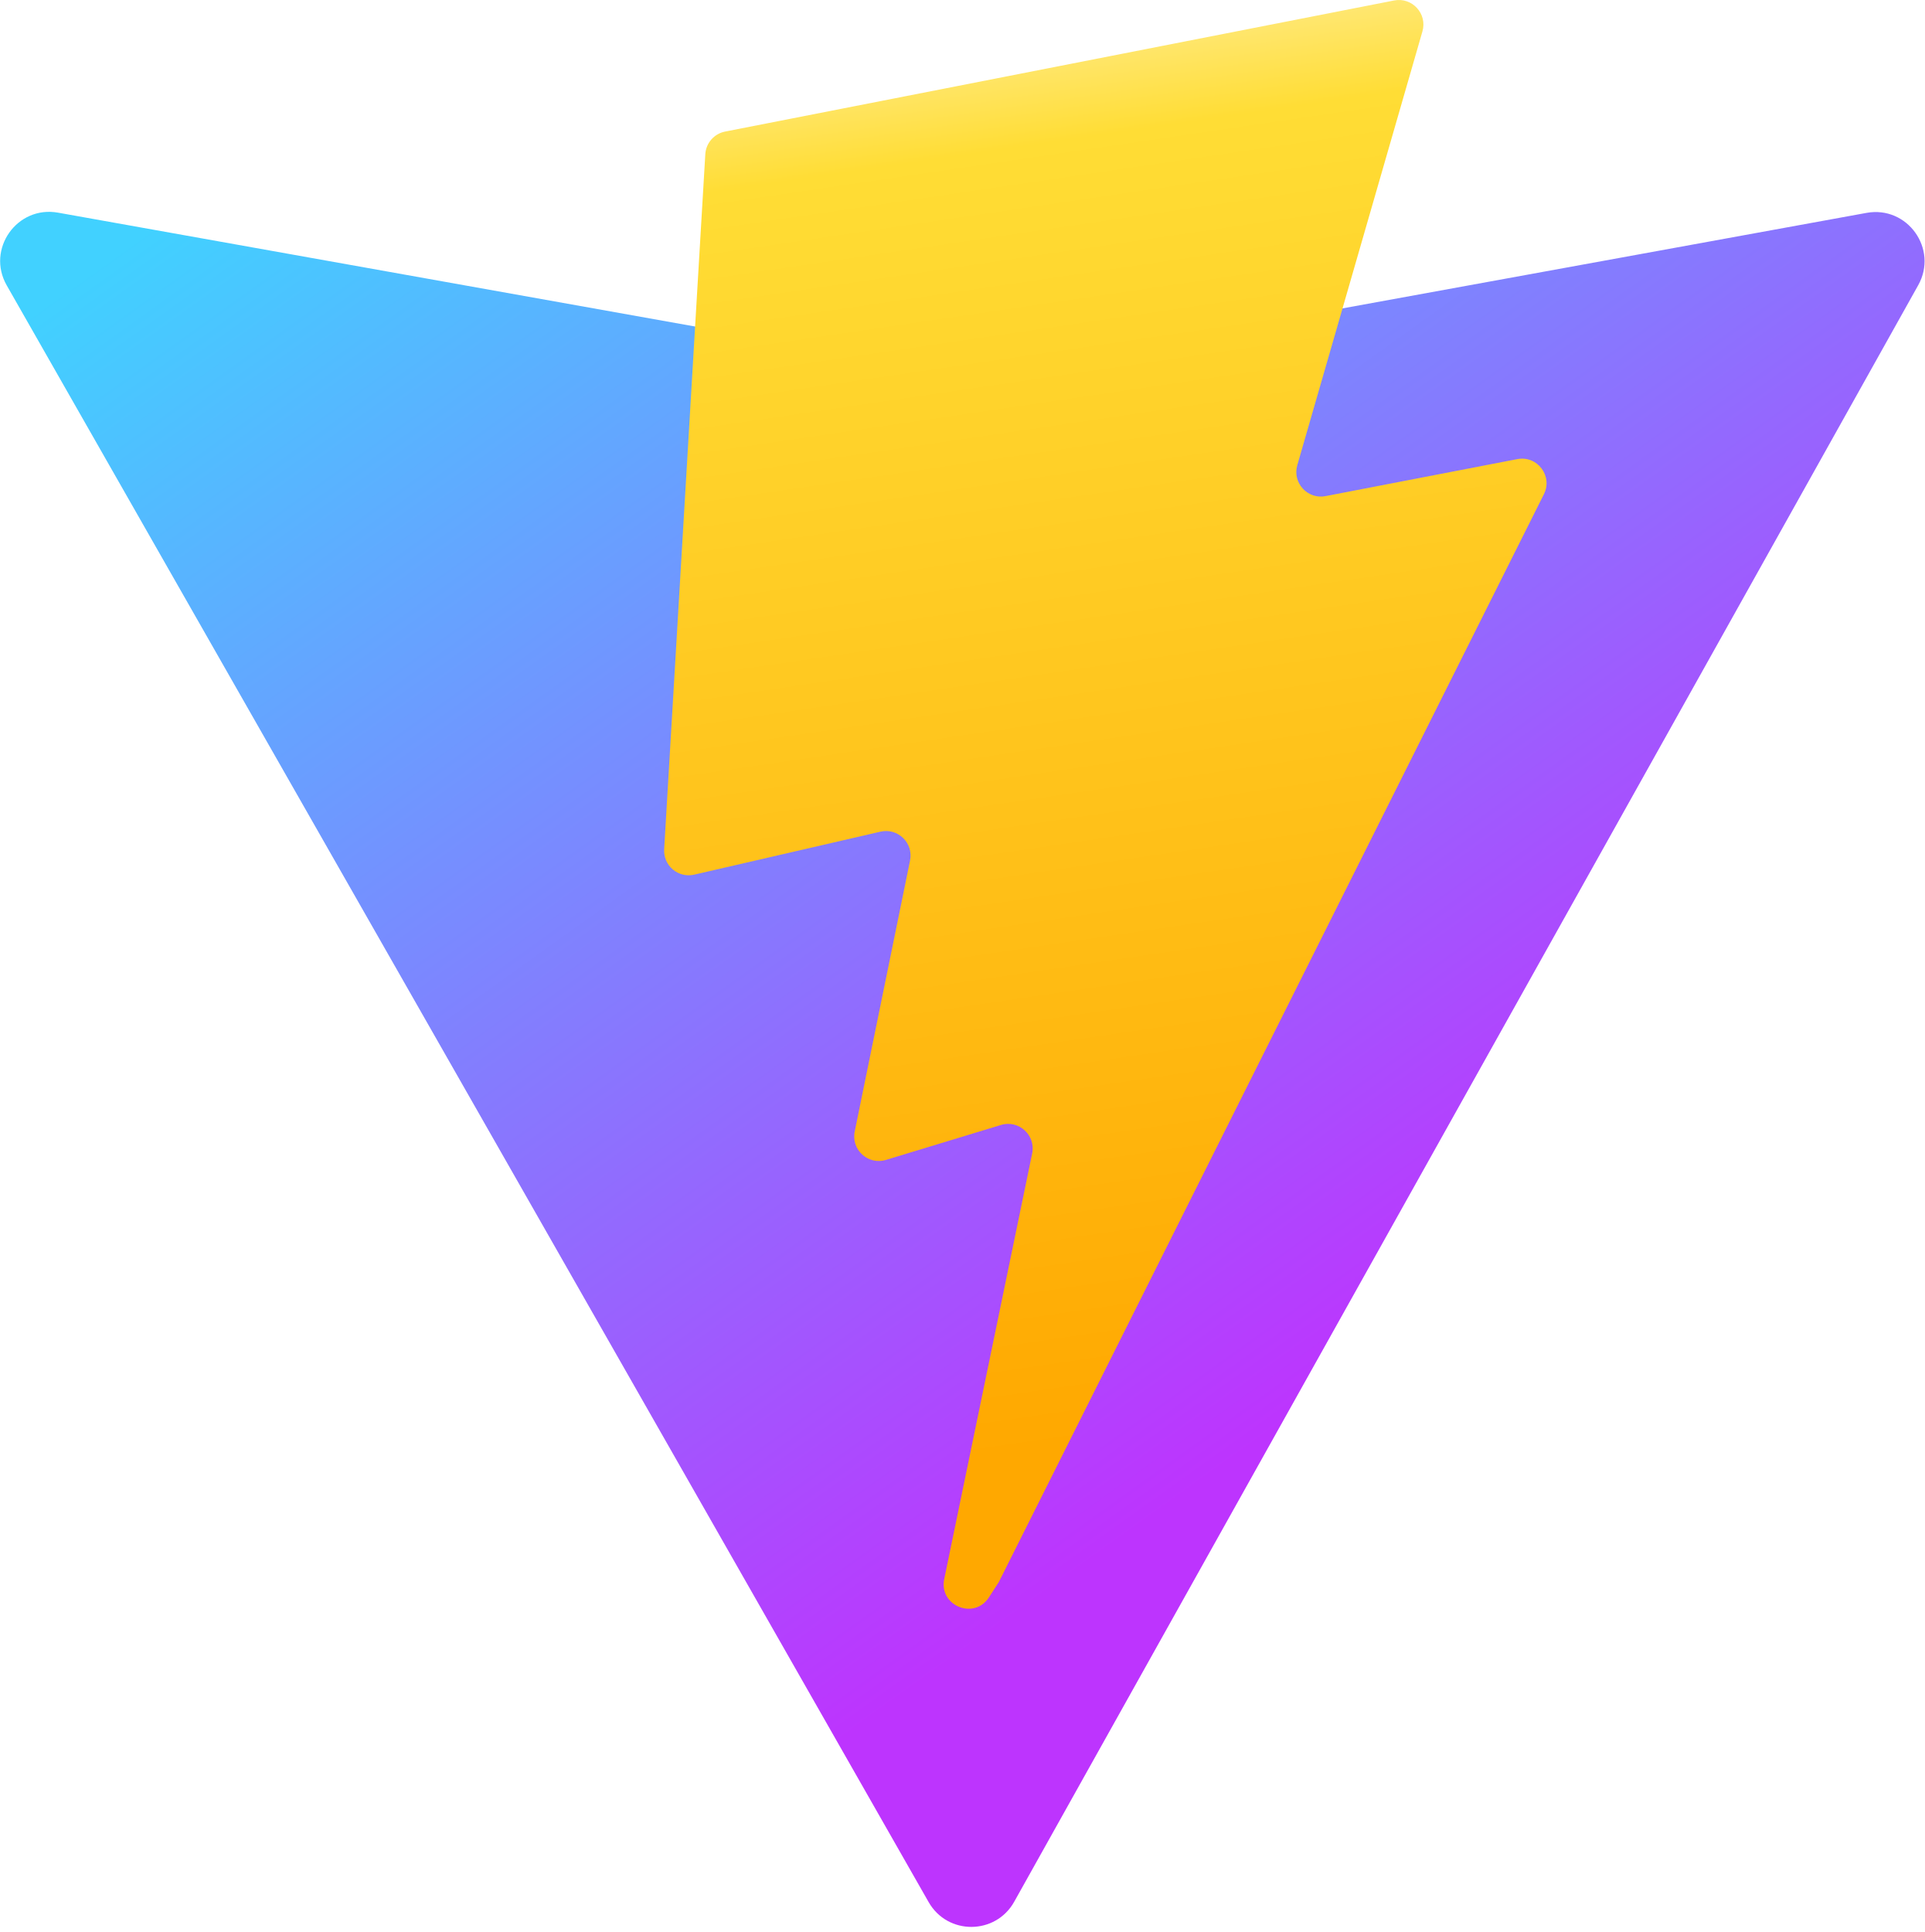
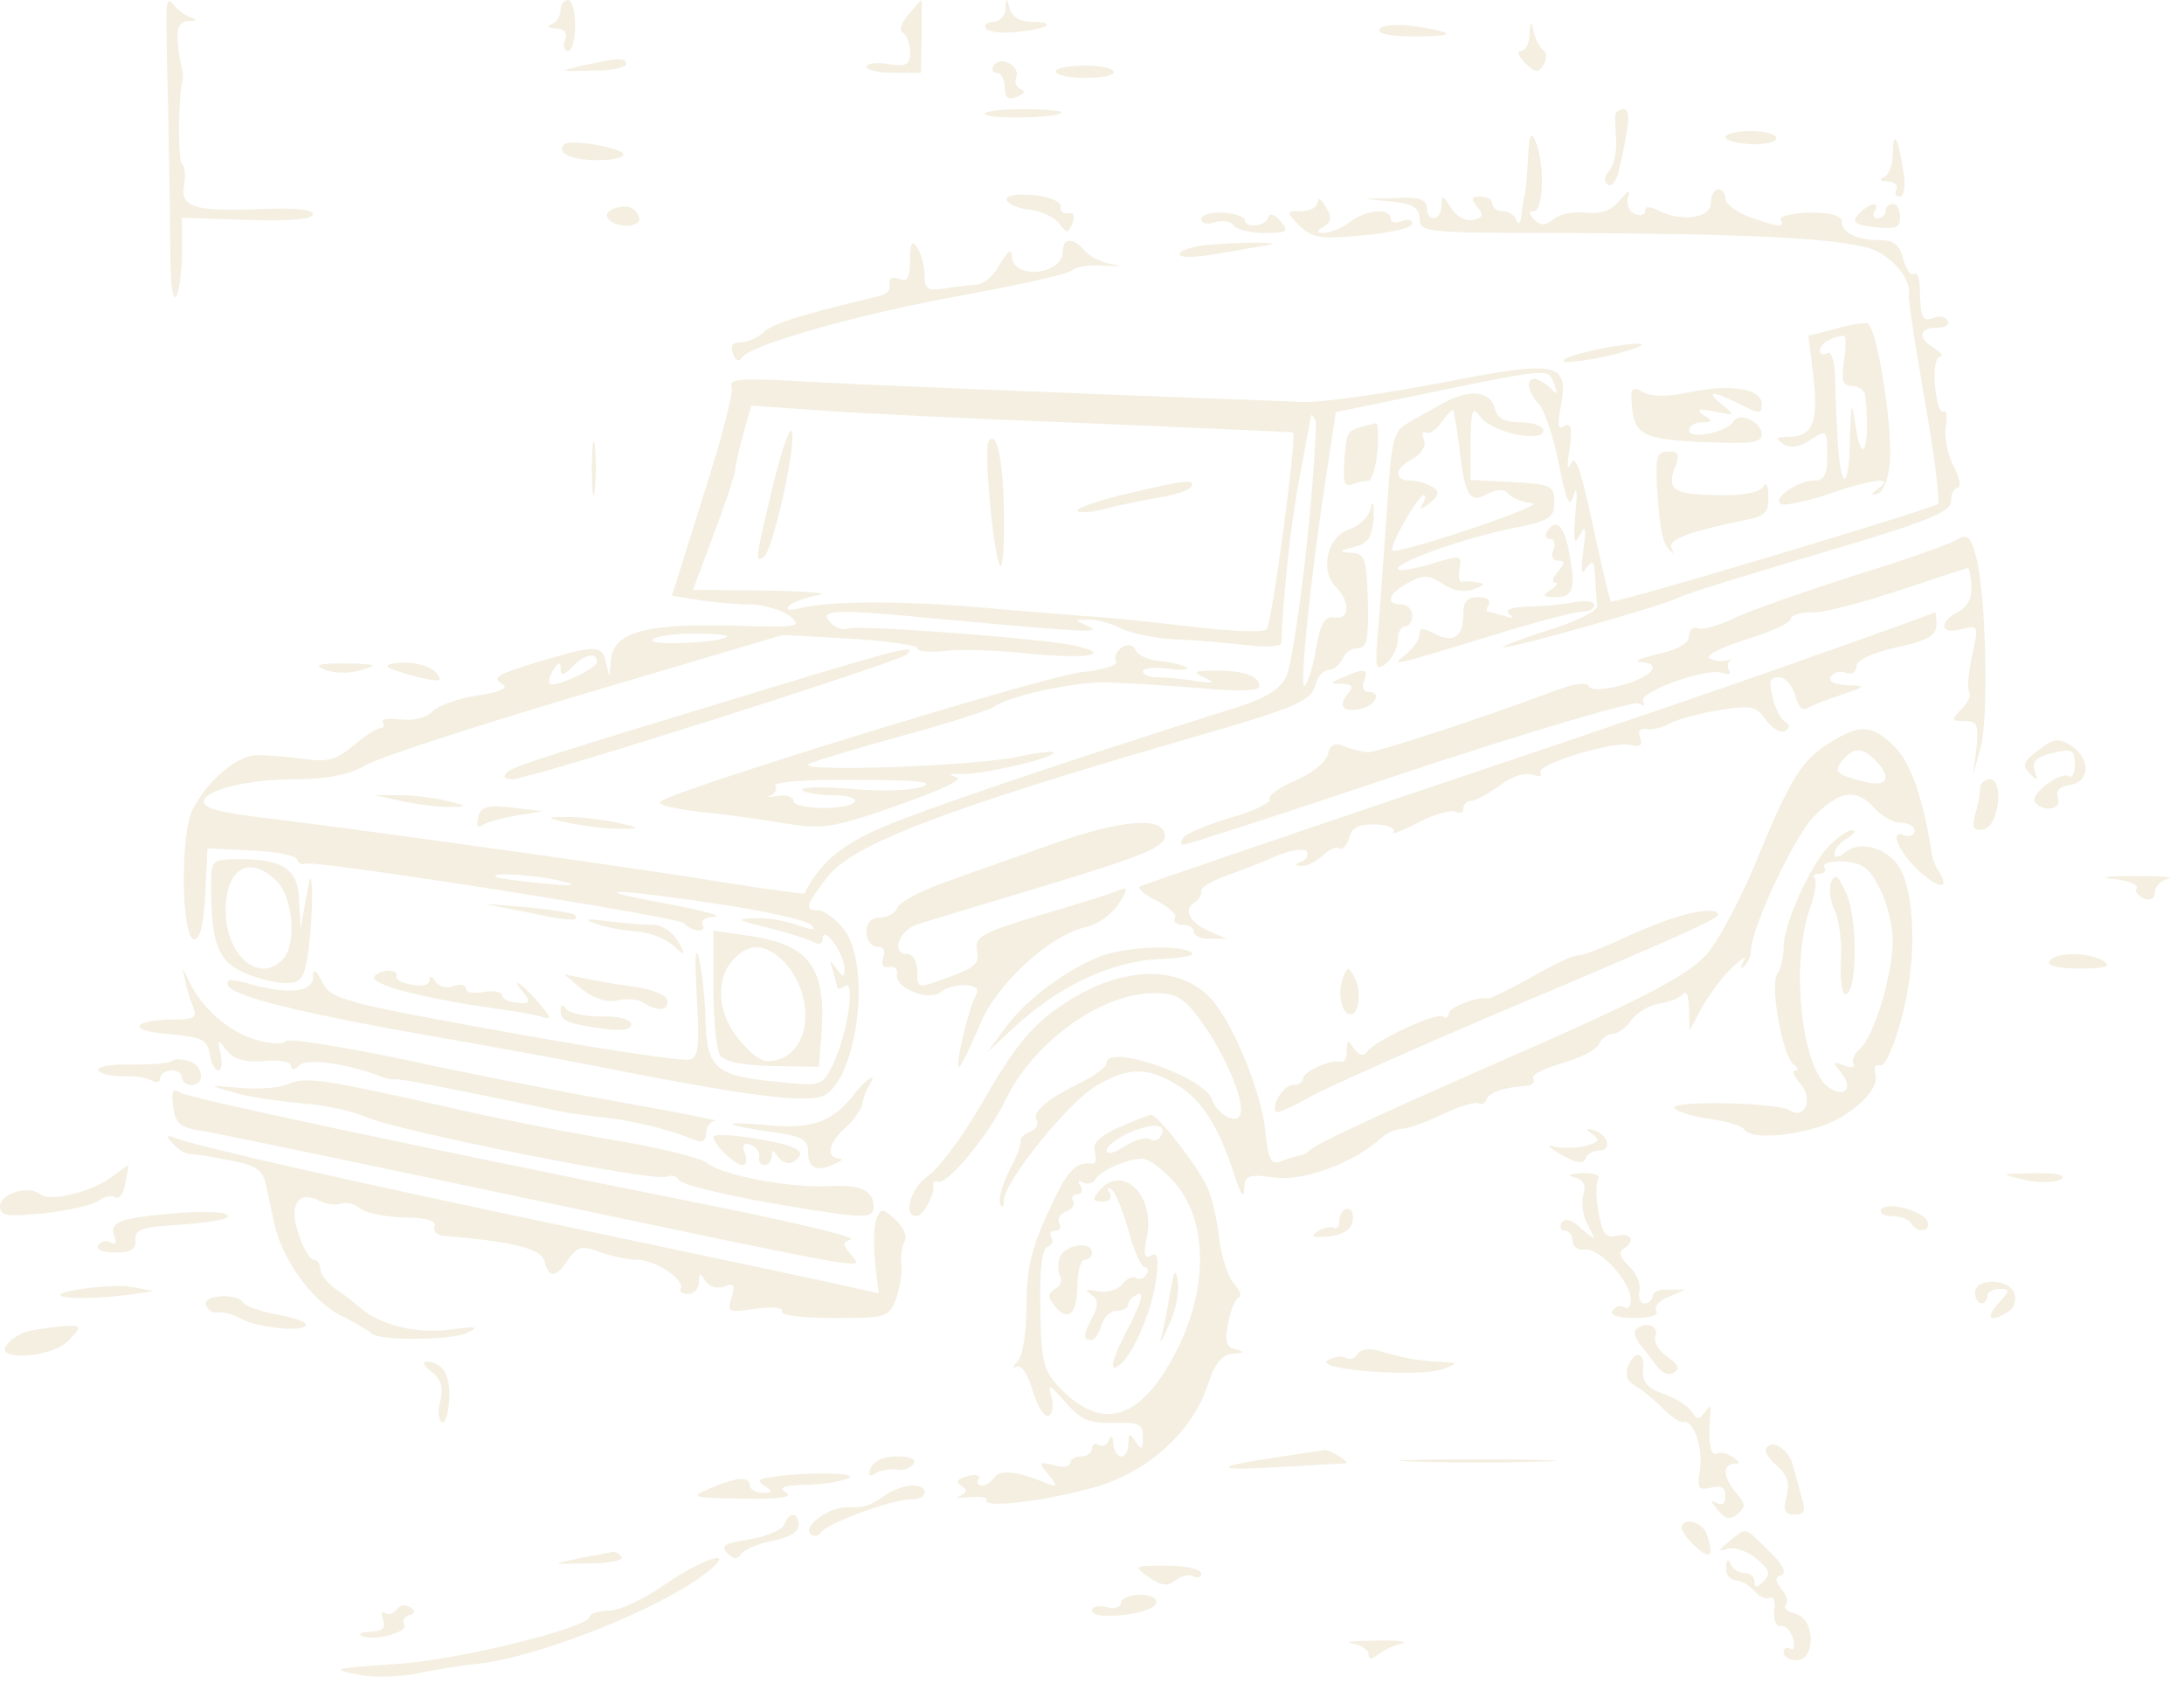
- <svg xmlns="http://www.w3.org/2000/svg" aria-hidden="true" role="img" class="iconify iconify--logos" width="31.88" height="32" preserveAspectRatio="xMidYMid meet" viewBox="0 0 256 257">
-   <defs>
-     <linearGradient id="IconifyId1813088fe1fbc01fb466" x1="-.828%" x2="57.636%" y1="7.652%" y2="78.411%">
-       <stop offset="0%" stop-color="#41D1FF" />
-       <stop offset="100%" stop-color="#BD34FE" />
-     </linearGradient>
-     <linearGradient id="IconifyId1813088fe1fbc01fb467" x1="43.376%" x2="50.316%" y1="2.242%" y2="89.03%">
-       <stop offset="0%" stop-color="#FFEA83" />
-       <stop offset="8.333%" stop-color="#FFDD35" />
-       <stop offset="100%" stop-color="#FFA800" />
-     </linearGradient>
-   </defs>
-   <path fill="url(#IconifyId1813088fe1fbc01fb466)" d="M255.153 37.938L134.897 252.976c-2.483 4.44-8.862 4.466-11.382.048L.875 37.958c-2.746-4.814 1.371-10.646 6.827-9.67l120.385 21.517a6.537 6.537 0 0 0 2.322-.004l117.867-21.483c5.438-.991 9.574 4.796 6.877 9.62Z" />
-   <path fill="url(#IconifyId1813088fe1fbc01fb467)" d="M185.432.063L96.44 17.501a3.268 3.268 0 0 0-2.634 3.014l-5.474 92.456a3.268 3.268 0 0 0 3.997 3.378l24.777-5.718c2.318-.535 4.413 1.507 3.936 3.838l-7.361 36.047c-.495 2.426 1.782 4.5 4.151 3.78l15.304-4.649c2.372-.72 4.652 1.36 4.15 3.788l-11.698 56.621c-.732 3.542 3.979 5.473 5.943 2.437l1.313-2.028l72.516-144.72c1.215-2.423-.88-5.186-3.54-4.672l-25.505 4.922c-2.396.462-4.435-1.77-3.759-4.114l16.646-57.705c.677-2.35-1.37-4.583-3.769-4.113Z" />
+ <svg xmlns="http://www.w3.org/2000/svg" version="1.0" width="300pt" height="233pt" viewBox="0 0 300 233" preserveAspectRatio="xMidYMid meet">
+   <g transform="translate(0,233) scale(0.1,-0.1)" fill="#f4efe1" stroke="none">
+     <path d="M229 2320 c-1 -8 0 -71 2 -140 1 -69 3 -158 3 -197 0 -40 3 -67 8 -60 4 6 8 34 8 60 l0 48 90 -3 c59 -2 90 1 90 8 0 6 -25 9 -67 7 -96 -4 -116 2 -110 33 2 13 1 26 -3 29 -6 3 -5 98 1 115 1 3 0 10 -1 15 -10 48 -8 65 8 66 14 0 14 2 2 6 -8 3 -18 11 -22 17 -5 7 -8 6 -9 -4z" />
+     <path d="M770 2316 c0 -8 -6 -17 -12 -19 -8 -3 -5 -6 6 -6 12 -1 16 -6 12 -16 -3 -8 -1 -15 4 -15 6 0 10 16 10 35 0 19 -4 35 -10 35 -5 0 -10 -6 -10 -14z" />
+     <path d="M1248 2310 c-10 -11 -13 -22 -8 -25 6 -4 10 -15 10 -27 0 -17 -5 -20 -30 -16 -16 3 -30 1 -30 -4 0 -4 17 -8 38 -8 l37 0 1 50 c0 28 0 50 0 50 -1 0 -9 -9 -18 -20z" />
+     <path d="M1381 2318 c0 -10 -8 -18 -17 -18 -8 0 -13 -4 -10 -9 3 -5 22 -7 42 -5 43 4 58 14 21 14 -16 0 -27 7 -30 18 -4 16 -5 16 -6 0z" />
+     <path d="M1895 2290 c-4 -6 14 -10 46 -10 61 0 61 5 2 14 -24 3 -44 2 -48 -4z" />
+     <path d="M2101 2283 c0 -13 -6 -23 -12 -23 -6 0 -3 -7 6 -17 14 -13 18 -14 25 -2 5 7 5 16 1 19 -5 3 -11 14 -14 25 -4 18 -5 18 -6 -2z" />
+     <path d="M800 2240 c-33 -8 -33 -8 13 -7 26 0 47 4 47 9 0 9 -10 9 -60 -2z" />
+     <path d="M1365 2240 c-4 -6 -1 -10 4 -10 6 0 11 -9 11 -20 0 -14 5 -18 17 -13 10 4 12 8 6 10 -7 3 -10 10 -7 17 6 16 -23 30 -31 16z" />
+     <path d="M1450 2232 c0 -5 18 -9 40 -9 22 0 40 3 40 8 0 5 -18 9 -40 9 -22 0 -40 -4 -40 -8z" />
+     <path d="M1353 2173 c8 -7 98 -5 105 2 3 3 -21 5 -53 5 -32 0 -55 -3 -52 -7z" />
+     <path d="M2219 2173 c-1 -5 0 -21 1 -36 1 -15 -3 -34 -10 -42 -7 -8 -7 -15 -1 -19 5 -3 12 6 15 21 15 65 16 83 6 83 -5 0 -10 -3 -11 -7z" />
+     <path d="M2099 2115 c-1 -22 -3 -44 -4 -50 -2 -5 -4 -19 -5 -30 -1 -11 -4 -15 -7 -7 -2 6 -11 12 -19 12 -8 0 -14 5 -14 10 0 6 -7 10 -16 10 -13 0 -14 -3 -5 -14 10 -11 8 -15 -6 -18 -10 -2 -23 5 -30 17 -11 17 -12 18 -13 3 0 -22 -20 -24 -20 -3 0 11 -11 15 -42 13 l-43 -1 38 -4 c29 -3 37 -9 37 -24 0 -18 9 -19 208 -19 239 -1 363 -7 410 -21 31 -10 58 -43 54 -64 -1 -6 9 -71 22 -145 13 -74 21 -138 18 -142 -8 -7 -445 -138 -449 -134 -2 1 -13 49 -25 105 -16 75 -24 98 -30 85 -5 -12 -6 -4 -2 19 4 29 2 37 -7 32 -9 -6 -10 1 -5 27 11 61 -3 64 -166 32 -79 -15 -163 -27 -188 -26 -371 14 -595 23 -683 28 -88 5 -106 4 -102 -7 3 -8 -15 -75 -39 -150 l-43 -137 36 -6 c20 -3 52 -6 71 -6 19 0 44 -8 55 -16 18 -15 12 -16 -80 -13 -121 3 -164 -10 -166 -49 -2 -24 -2 -24 -6 -4 -5 26 -13 27 -84 6 -67 -20 -75 -24 -58 -34 8 -5 -6 -11 -35 -15 -26 -4 -54 -14 -62 -22 -9 -9 -26 -13 -44 -11 -16 2 -27 1 -24 -4 3 -4 1 -8 -4 -8 -5 0 -21 -11 -37 -24 -23 -20 -35 -23 -69 -18 -22 3 -51 5 -64 5 -27 -1 -67 -35 -87 -74 -18 -33 -16 -179 2 -179 8 0 13 22 15 63 l3 62 60 -3 c33 -1 62 -7 63 -12 2 -6 7 -8 11 -6 9 6 514 -73 521 -82 8 -11 32 -14 25 -2 -3 6 4 11 17 11 13 1 -22 10 -77 20 -113 21 -50 18 99 -5 55 -9 104 -20 110 -26 8 -8 3 -8 -17 -1 -16 6 -43 11 -60 10 -27 -1 -24 -3 18 -13 28 -7 56 -16 63 -20 7 -4 12 -2 12 6 1 8 6 6 15 -6 8 -11 15 -27 15 -35 0 -14 -2 -14 -11 -1 -9 12 -10 12 -5 -3 3 -10 6 -21 6 -23 0 -3 5 -2 11 2 15 9 2 -71 -18 -110 -14 -28 -15 -28 -81 -21 -80 8 -92 19 -93 89 -1 28 -5 65 -9 81 -5 18 -6 -3 -3 -52 4 -67 3 -84 -9 -88 -8 -3 -122 14 -254 38 -222 40 -240 45 -251 68 -10 18 -13 20 -13 7 0 -21 -35 -24 -88 -9 -24 7 -32 7 -29 -2 5 -15 107 -40 292 -72 83 -14 204 -37 270 -50 149 -29 227 -39 253 -31 48 16 71 179 31 230 -11 14 -27 26 -35 26 -19 0 -18 6 12 45 34 45 159 93 494 190 153 44 171 52 177 75 3 11 11 20 18 20 7 0 15 7 19 15 3 8 12 15 21 15 13 0 15 12 14 65 -2 58 -4 65 -23 66 -18 1 -18 2 4 8 20 5 25 14 27 41 0 19 -1 25 -4 13 -2 -12 -16 -26 -30 -30 -30 -10 -41 -57 -17 -80 19 -20 18 -45 -3 -41 -13 2 -19 -7 -25 -41 -4 -25 -11 -48 -16 -53 -8 -8 9 158 31 297 l12 79 135 28 c162 33 156 32 165 11 5 -15 4 -16 -6 -5 -7 6 -17 12 -21 12 -13 0 -9 -20 6 -35 7 -8 20 -44 27 -81 11 -55 15 -63 21 -43 4 14 5 3 2 -26 -3 -38 -2 -45 6 -30 8 16 9 11 5 -20 -4 -29 -3 -36 4 -25 9 12 11 10 12 -12 1 -16 2 -33 3 -40 1 -7 -30 -22 -69 -34 -38 -12 -65 -23 -60 -23 13 -1 215 56 240 68 11 6 100 33 198 62 146 43 177 56 177 71 0 10 4 18 9 18 5 0 3 14 -6 31 -8 16 -13 41 -10 54 2 14 1 22 -3 20 -5 -3 -10 13 -12 35 -2 23 1 40 7 40 5 0 2 5 -7 11 -24 14 -23 29 3 29 11 0 18 4 14 10 -3 5 -12 7 -20 3 -15 -5 -17 1 -18 44 0 12 -4 20 -8 17 -5 -3 -11 7 -15 21 -4 18 -13 25 -29 25 -33 0 -55 10 -55 25 0 9 -14 13 -45 13 -24 -1 -42 -5 -39 -10 7 -11 -4 -10 -43 4 -18 7 -33 18 -33 25 0 7 -4 13 -10 13 -5 0 -10 -8 -10 -19 0 -21 -41 -26 -72 -10 -12 6 -18 6 -18 0 0 -6 -6 -8 -14 -5 -8 3 -12 13 -10 22 4 13 2 12 -11 -3 -11 -14 -25 -19 -46 -17 -16 2 -37 -2 -45 -9 -11 -9 -18 -9 -26 -1 -8 8 -9 12 -1 12 13 0 15 64 3 94 -7 17 -9 13 -11 -19z m-609 -366 c157 -7 286 -12 286 -13 6 -4 -29 -263 -36 -270 -5 -5 -51 -3 -107 4 -54 6 -118 13 -143 14 -25 2 -90 7 -145 12 -106 9 -204 9 -245 -1 -17 -4 -22 -3 -15 4 6 5 24 11 40 14 17 2 -16 5 -71 6 l-102 1 29 78 c16 42 29 82 29 87 0 6 5 27 11 49 l11 39 86 -6 c48 -4 215 -12 372 -18z m305 -167 c-9 -86 -22 -168 -28 -181 -8 -17 -29 -30 -67 -42 -232 -73 -442 -144 -495 -168 -53 -24 -80 -48 -100 -88 -1 -1 -53 6 -116 16 -100 17 -495 72 -619 87 -68 8 -90 14 -90 23 0 16 61 31 126 31 44 0 73 6 96 19 18 11 155 55 303 99 l270 80 93 -5 c50 -3 92 -9 92 -13 0 -5 17 -6 38 -4 20 3 74 1 120 -4 76 -7 111 -1 60 11 -41 10 -298 29 -312 24 -8 -3 -20 1 -26 9 -15 17 5 18 151 4 196 -18 225 -20 204 -10 -20 9 -20 9 0 9 11 1 31 -5 45 -12 14 -7 48 -14 75 -15 28 -1 71 -5 98 -8 26 -3 47 -2 47 3 3 69 13 164 25 227 8 43 15 81 16 85 0 3 3 0 6 -7 2 -7 -3 -83 -12 -170z m-796 -126 c-9 -9 -108 -13 -103 -5 3 5 28 9 56 9 28 0 49 -2 47 -4z m-179 -35 c0 -9 -58 -36 -65 -30 -2 3 0 11 5 19 7 11 10 12 10 2 0 -10 4 -10 16 2 17 18 34 21 34 7z m-45 -302 c20 -5 9 -6 -30 -2 -33 3 -62 7 -64 9 -8 7 63 2 94 -7z" />
+     <path d="M1062 1664 c-25 -104 -25 -107 -13 -99 12 7 44 148 39 172 -2 10 -14 -23 -26 -73z" />
+     <path d="M1358 1724 c-7 -11 7 -162 16 -171 3 -4 6 27 5 68 0 73 -10 121 -21 103z" />
+     <path d="M1548 1652 c-38 -9 -68 -19 -68 -23 0 -4 17 -3 38 2 20 6 54 12 75 16 21 3 40 10 43 14 7 12 -8 10 -88 -9z" />
+     <path d="M1541 1441 c-7 -5 -11 -13 -8 -19 4 -5 -16 -12 -47 -15 -50 -5 -561 -162 -579 -178 -5 -4 20 -10 55 -14 34 -3 88 -11 118 -16 50 -8 64 -6 153 25 62 22 92 36 80 39 -12 4 -10 5 7 4 29 -1 133 23 127 30 -3 2 -24 -1 -48 -6 -57 -13 -308 -22 -288 -10 9 4 67 22 130 39 62 17 118 35 124 39 19 15 107 34 153 34 26 -1 84 -4 130 -8 54 -5 82 -4 82 3 0 14 -25 22 -63 21 -28 0 -29 -2 -12 -10 16 -7 12 -8 -14 -4 -18 3 -42 5 -52 5 -11 0 -19 4 -19 8 0 5 15 6 33 4 17 -3 30 -2 27 1 -3 3 -18 7 -35 9 -16 1 -32 8 -35 15 -3 8 -10 9 -19 4z m-276 -192 c-16 -5 -61 -6 -100 -2 -38 3 -67 2 -63 -2 4 -4 23 -7 42 -7 20 0 33 -4 30 -9 -7 -12 -84 -11 -84 1 0 6 -10 9 -22 7 -13 -2 -17 -2 -10 0 7 3 10 9 7 14 -4 5 42 9 112 8 86 0 110 -3 88 -10z" />
+     <path d="M1060 1386 c-312 -95 -355 -108 -364 -117 -6 -6 -3 -9 8 -9 24 0 528 160 541 171 15 14 0 11 -185 -45z" />
+     <path d="M555 1229 c22 -4 51 -8 65 -7 23 0 22 1 -5 8 -16 4 -46 8 -65 8 l-35 0 40 -9z" />
+     <path d="M657 1208 c-3 -12 -1 -16 6 -11 6 4 27 10 47 13 l35 6 -42 5 c-34 4 -43 1 -46 -13z" />
+     <path d="M785 1199 c22 -4 54 -8 70 -7 26 0 25 1 -10 9 -22 4 -53 8 -70 7 -26 0 -25 -1 10 -9z" />
+     <path d="M2370 2142 c0 -5 16 -9 35 -10 19 -1 35 3 35 8 0 6 -16 10 -35 10 -19 0 -35 -4 -35 -8z" />
+     <path d="M775 2132 c-12 -12 10 -22 46 -22 22 0 38 4 35 9 -6 9 -74 20 -81 13z" />
+     <path d="M2600 2118 c0 -15 -6 -29 -12 -31 -8 -3 -5 -6 5 -6 10 -1 15 -5 12 -11 -3 -5 -1 -10 4 -10 7 0 9 14 5 38 -7 45 -14 55 -14 20z" />
+     <path d="M1383 2055 c2 -5 16 -12 32 -13 16 -2 34 -11 40 -19 11 -14 12 -14 18 0 4 10 2 16 -6 14 -7 -1 -11 3 -10 9 1 7 -15 14 -37 16 -25 2 -39 0 -37 -7z" />
+     <path d="M1810 2053 c0 -7 -10 -13 -22 -13 -22 0 -22 0 -3 -20 18 -17 29 -19 88 -13 37 3 67 10 67 16 0 5 -7 7 -15 3 -8 -3 -15 -1 -15 4 0 15 -34 12 -56 -5 -10 -8 -26 -14 -34 -15 -12 0 -13 2 -1 9 10 7 11 13 2 27 -6 11 -11 13 -11 7z" />
+     <path d="M842 2043 c-18 -7 -4 -23 19 -23 12 0 19 5 17 12 -5 14 -18 18 -36 11z" />
+     <path d="M2553 2036 c-10 -11 -6 -15 23 -18 28 -3 34 -1 34 14 0 10 -4 18 -10 18 -5 0 -10 -4 -10 -10 0 -5 -5 -10 -11 -10 -5 0 -7 5 -4 10 9 15 -8 11 -22 -4z" />
+     <path d="M1650 2029 c0 -6 8 -8 19 -4 11 3 22 1 26 -5 3 -5 22 -10 42 -10 31 0 34 2 22 16 -8 10 -15 12 -17 5 -4 -12 -32 -15 -32 -3 0 4 -13 9 -30 10 -16 1 -30 -3 -30 -9z" />
+     <path d="M1250 1973 c0 -25 -4 -31 -15 -26 -10 3 -15 1 -13 -7 2 -7 -4 -14 -12 -16 -109 -26 -148 -38 -161 -50 -8 -8 -23 -14 -32 -14 -11 0 -14 -5 -10 -16 3 -9 8 -12 12 -5 11 17 160 60 306 86 77 14 143 29 148 34 5 5 25 8 45 6 21 -1 25 0 10 2 -14 2 -32 11 -38 19 -16 18 -30 18 -30 -1 0 -33 -70 -40 -70 -6 -1 10 -6 6 -16 -11 -8 -16 -22 -28 -32 -29 -9 0 -29 -3 -44 -5 -24 -4 -28 -1 -28 18 0 13 -5 30 -10 38 -7 11 -10 7 -10 -17z" />
+     <path d="M1653 1993 c-18 -2 -33 -8 -33 -12 0 -5 21 -5 48 0 26 4 58 10 72 12 32 5 -44 5 -87 0z" />
+     <path d="M2520 1878 l-36 -9 7 -57 c7 -62 -1 -82 -35 -82 -17 0 -18 -2 -6 -10 10 -6 22 -4 37 6 22 14 23 14 23 -21 0 -27 -4 -35 -18 -35 -23 0 -58 -25 -46 -32 5 -3 34 3 64 13 64 22 94 25 70 8 -11 -8 -11 -10 -1 -7 8 2 15 21 17 43 4 50 -18 188 -31 191 -6 1 -26 -2 -45 -8z m13 -43 c-4 -28 -2 -35 11 -35 9 0 17 -6 18 -12 8 -68 -4 -105 -13 -43 -6 36 -6 34 -8 -19 0 -33 -4 -56 -8 -53 -6 7 -9 34 -12 130 0 29 -5 46 -11 42 -5 -3 -10 -2 -10 4 0 9 15 18 32 20 4 1 4 -15 1 -34z" />
+     <path d="M2180 1847 c-25 -6 -38 -12 -30 -14 8 -1 40 3 70 11 30 8 44 14 30 14 -14 0 -45 -5 -70 -11z" />
+     <path d="M2241 1783 c2 -50 12 -56 97 -60 67 -3 82 -1 82 10 0 18 -31 32 -39 18 -9 -15 -61 -25 -61 -12 0 6 8 11 18 11 15 0 15 2 2 10 -11 8 -7 9 15 5 29 -6 29 -6 11 9 -25 20 -14 20 24 1 27 -14 30 -14 30 0 0 21 -41 28 -96 17 -31 -7 -55 -7 -66 -1 -14 8 -18 6 -17 -8z" />
+     <path d="M1980 1775 c-14 -8 -35 -19 -46 -26 -19 -10 -23 -23 -28 -108 -4 -53 -9 -127 -12 -166 -6 -63 -5 -68 10 -56 9 7 16 22 16 32 0 11 5 19 10 19 6 0 10 7 10 15 0 8 -7 15 -15 15 -23 0 -18 15 10 30 20 11 28 11 47 -2 15 -10 30 -12 43 -7 14 5 16 8 5 9 -8 2 -18 2 -22 1 -4 0 -5 8 -3 19 3 18 1 18 -41 5 -24 -7 -44 -10 -44 -6 0 10 94 43 160 56 49 10 55 14 55 35 0 23 -4 25 -57 28 l-58 3 0 52 c1 46 2 50 14 34 16 -21 86 -36 86 -18 0 6 -14 11 -31 11 -22 0 -32 5 -36 20 -6 24 -37 26 -73 5z m24 -56 c8 -69 14 -81 38 -68 14 8 23 8 31 0 6 -6 20 -11 32 -12 11 0 -27 -16 -84 -35 -57 -19 -106 -33 -108 -30 -6 5 35 76 43 76 3 0 2 -6 -2 -12 -5 -9 -2 -8 10 1 13 11 14 16 4 22 -7 5 -21 9 -30 9 -24 0 -23 17 3 30 12 7 18 18 15 26 -3 8 -2 13 2 10 5 -3 15 4 22 14 8 11 15 18 16 17 1 -1 5 -23 8 -48z" />
+     <path d="M1868 1743 c-18 -5 -19 -7 -22 -56 -1 -20 2 -26 12 -22 7 3 17 5 22 5 4 0 10 18 12 40 2 22 1 39 -2 39 -3 -1 -13 -3 -22 -6z" />
+     <path d="M813 1685 c0 -33 2 -45 4 -27 2 18 2 45 0 60 -2 15 -4 0 -4 -33z" />
+     <path d="M2276 1663 c4 -62 8 -81 19 -90 4 -4 5 -3 1 4 -6 12 24 23 102 39 27 5 32 11 31 33 0 14 -3 20 -6 14 -3 -8 -24 -13 -53 -13 -69 0 -81 6 -70 36 8 20 6 24 -8 24 -16 0 -18 -7 -16 -47z" />
+     <path d="M2125 1600 c-3 -5 -2 -10 4 -10 6 0 8 -7 5 -15 -4 -8 -1 -15 6 -15 10 0 10 -3 0 -15 -7 -8 -9 -15 -4 -15 5 0 2 -5 -6 -10 -12 -8 -11 -10 8 -10 24 0 27 13 16 69 -7 31 -18 39 -29 21z" />
+     <path d="M2690 1590 c-8 -6 -73 -29 -145 -51 -71 -23 -146 -49 -165 -59 -19 -9 -41 -15 -47 -13 -7 3 -13 -2 -13 -11 0 -9 -15 -18 -42 -24 -24 -6 -35 -10 -25 -11 32 -2 17 -20 -25 -32 -27 -7 -44 -7 -46 -1 -2 6 -22 3 -50 -8 -93 -35 -237 -82 -252 -83 -8 0 -23 4 -33 8 -13 6 -20 3 -23 -11 -3 -11 -23 -27 -45 -36 -23 -10 -38 -21 -35 -26 2 -4 -22 -16 -54 -25 -33 -10 -62 -22 -65 -28 -4 -5 -3 -9 1 -9 4 0 144 45 310 101 167 55 309 97 315 93 7 -4 9 -3 6 3 -8 12 88 47 109 39 8 -3 13 -2 9 3 -3 5 -2 11 2 14 5 2 2 2 -5 0 -8 -2 -19 0 -24 3 -6 4 17 15 51 26 33 10 61 23 61 28 0 5 12 9 28 9 15 -1 69 13 120 30 51 17 94 31 95 31 2 0 4 -11 5 -25 1 -16 -5 -28 -18 -35 -28 -15 -25 -32 4 -24 24 6 24 5 15 -36 -5 -23 -7 -45 -4 -50 3 -5 -2 -16 -11 -24 -14 -15 -14 -16 5 -16 17 0 19 -5 16 -37 l-5 -38 11 40 c11 44 7 212 -7 262 -7 26 -12 30 -24 23z" />
+     <path d="M2010 1486 c0 -31 -14 -40 -40 -26 -15 8 -20 8 -20 -1 0 -7 -8 -18 -17 -26 -17 -14 -17 -14 2 -10 11 3 65 19 120 36 55 17 108 31 118 31 9 0 17 4 17 9 0 5 -12 7 -27 4 -16 -3 -45 -6 -65 -6 -23 -1 -32 -5 -25 -10 8 -6 5 -7 -6 -3 -10 3 -21 6 -23 6 -3 0 -2 5 1 10 3 6 -3 10 -14 10 -16 0 -21 -6 -21 -24z" />
+     <path d="M2505 1434 c-82 -30 -325 -113 -540 -185 -214 -72 -394 -134 -399 -136 -4 -3 6 -12 23 -20 17 -9 28 -19 25 -24 -3 -5 2 -9 10 -9 9 0 16 -4 16 -10 0 -5 10 -10 23 -9 l22 0 -21 9 c-28 11 -40 30 -24 40 6 4 11 11 10 16 -1 5 15 15 36 22 22 8 53 20 71 28 18 7 35 9 38 5 3 -5 -1 -12 -7 -14 -10 -4 -10 -6 0 -6 7 -1 20 6 29 14 8 8 18 13 23 10 4 -3 10 4 13 14 3 14 13 19 36 19 16 -1 28 -5 25 -10 -3 -5 13 1 35 13 22 11 45 18 51 14 5 -3 10 -1 10 4 0 6 5 11 10 11 6 0 24 10 40 21 16 13 36 19 45 15 9 -3 14 -2 11 3 -7 11 100 44 124 38 13 -3 17 -1 13 10 -4 9 0 13 8 12 8 -2 23 2 34 8 11 6 42 14 68 18 43 7 50 5 63 -14 9 -12 20 -18 26 -15 7 4 7 9 0 13 -6 3 -14 19 -17 34 -6 21 -4 27 9 27 8 0 18 -11 22 -25 4 -16 10 -22 18 -17 6 4 27 12 46 18 34 12 34 12 7 13 -17 1 -26 5 -22 12 4 6 13 8 21 5 8 -3 14 1 14 9 0 8 20 18 55 26 42 9 55 16 55 31 0 10 -1 17 -2 17 -2 -1 -70 -26 -153 -55z" />
+     <path d="M447 1410 c12 -5 34 -5 50 0 24 7 21 8 -22 9 -38 0 -45 -2 -28 -9z" />
+     <path d="M533 1414 c3 -3 22 -9 42 -14 30 -7 34 -6 24 6 -6 8 -25 14 -42 14 -17 0 -28 -3 -24 -6z" />
+     <path d="M1845 1400 c-19 -8 -19 -9 -1 -9 14 -1 16 -4 7 -14 -14 -18 -5 -26 20 -20 20 6 27 23 8 23 -6 0 -9 7 -5 15 6 17 0 18 -29 5z" />
+     <path d="M2515 1311 c-40 -24 -56 -50 -104 -167 -22 -53 -53 -110 -68 -126 -29 -30 -84 -59 -299 -153 -153 -67 -238 -107 -244 -114 -3 -3 -9 -7 -15 -8 -5 -1 -17 -4 -26 -8 -13 -5 -17 3 -21 42 -5 53 -45 150 -75 182 -42 45 -117 45 -193 -2 -50 -31 -74 -59 -124 -147 -25 -42 -56 -84 -70 -94 -24 -15 -37 -56 -17 -56 9 0 25 30 23 42 -1 5 2 7 7 5 13 -3 68 63 91 110 39 83 137 153 211 149 29 -1 39 -9 67 -50 31 -47 53 -104 45 -118 -6 -12 -32 3 -38 22 -10 31 -145 78 -145 50 0 -5 -15 -16 -32 -25 -48 -23 -71 -42 -64 -53 3 -6 -1 -13 -9 -16 -8 -3 -14 -9 -13 -13 1 -4 -6 -23 -16 -41 -9 -18 -15 -39 -12 -45 2 -7 5 -5 5 5 1 26 88 134 127 157 44 26 70 26 111 1 34 -20 58 -59 79 -125 8 -25 13 -32 13 -18 1 19 5 21 41 16 40 -6 112 21 148 55 7 6 20 12 28 12 8 0 33 9 56 20 22 11 44 17 49 15 4 -3 9 0 11 5 3 10 24 17 56 19 7 1 11 5 8 10 -3 5 15 14 40 21 25 7 48 19 51 27 3 7 11 13 18 13 7 0 19 9 26 19 8 11 25 21 39 23 14 2 28 8 32 13 4 6 8 -3 8 -20 l1 -30 16 30 c9 17 27 41 41 55 14 14 22 18 17 10 -5 -9 -4 -12 1 -7 5 5 9 14 9 20 0 32 59 157 86 185 36 37 59 40 84 12 10 -11 26 -20 37 -20 10 0 18 -5 18 -11 0 -6 -7 -9 -14 -6 -22 9 -8 -24 22 -51 26 -23 40 -23 26 0 -5 7 -9 18 -10 23 -12 78 -29 127 -51 149 -31 31 -48 32 -88 7z m61 -25 c23 -24 17 -37 -13 -30 -41 10 -45 14 -32 30 15 18 27 18 45 0z" />
+     <path d="M2800 1300 c-21 -16 -23 -21 -12 -32 11 -11 12 -10 7 3 -4 11 1 18 17 23 35 9 38 8 38 -15 0 -11 -4 -18 -8 -15 -12 7 -53 -24 -47 -35 10 -15 38 -11 32 5 -4 10 2 16 16 18 28 4 29 36 2 54 -17 11 -24 10 -45 -6z" />
+     <path d="M2720 1248 c0 -7 -3 -24 -7 -37 -5 -18 -2 -22 12 -20 21 5 28 69 8 69 -7 0 -13 -6 -13 -12z" />
+     <path d="M1440 1169 c-47 -17 -111 -39 -143 -51 -32 -11 -61 -27 -64 -34 -3 -8 -14 -14 -24 -14 -12 0 -19 -7 -19 -20 0 -11 7 -20 15 -20 9 0 12 -6 8 -15 -3 -10 0 -15 8 -13 8 2 13 -3 11 -10 -3 -19 44 -38 61 -24 7 6 22 10 34 9 15 -1 19 -5 12 -17 -10 -20 -29 -103 -21 -95 3 3 16 29 28 58 23 56 96 123 146 134 15 3 35 17 44 31 13 20 14 24 2 20 -8 -4 -56 -19 -107 -34 -83 -25 -92 -30 -89 -49 4 -18 -3 -24 -39 -37 -43 -16 -43 -16 -43 8 0 14 -6 24 -14 24 -23 0 -11 33 15 41 13 4 95 29 182 55 128 39 157 51 157 66 0 28 -60 23 -160 -13z" />
+     <path d="M2512 1168 c-27 -29 -61 -106 -62 -138 0 -14 -4 -31 -9 -38 -10 -16 8 -114 23 -124 6 -4 7 -8 2 -8 -5 0 -2 -8 7 -18 18 -20 7 -50 -14 -37 -16 11 -159 14 -159 4 0 -4 20 -11 45 -15 25 -3 48 -10 51 -15 7 -12 51 -11 98 2 45 12 90 53 82 74 -3 8 0 14 7 12 7 -1 19 27 30 68 20 77 18 167 -4 204 -17 27 -54 37 -74 21 -10 -8 -15 -9 -15 -2 0 6 8 16 18 21 9 6 12 11 6 11 -6 0 -20 -10 -32 -22z m70 -58 c10 -19 18 -51 18 -71 0 -47 -26 -133 -45 -149 -8 -7 -12 -16 -9 -21 3 -5 -3 -6 -13 -2 -16 6 -16 5 -4 -10 17 -21 6 -35 -16 -21 -38 24 -54 169 -27 246 7 20 10 39 7 42 -4 3 -1 6 6 6 7 0 10 4 7 9 -4 5 9 9 26 8 27 -2 36 -9 50 -37z" />
+     <path d="M2515 1118 c-3 -9 -1 -26 5 -38 6 -12 10 -42 9 -68 -2 -26 1 -47 6 -47 16 0 17 100 2 136 -12 27 -16 31 -22 17z" />
+     <path d="M290 1111 c0 -76 10 -102 46 -117 18 -8 44 -14 57 -14 21 0 25 6 31 46 3 26 5 61 5 78 -2 28 -2 28 -9 -9 l-7 -40 -2 37 c-1 44 -21 58 -80 58 -41 0 -41 0 -41 -39z m90 9 c23 -23 28 -88 8 -108 -33 -33 -78 6 -78 68 0 58 33 77 70 40z" />
+     <path d="M2903 1123 c20 -2 35 -8 32 -13 -3 -4 2 -10 10 -14 9 -3 15 0 15 9 0 7 8 16 18 18 9 3 -12 4 -48 4 -37 0 -49 -2 -27 -4z" />
+     <path d="M725 1077 c56 -12 74 -13 64 -3 -2 2 -31 7 -64 10 l-60 5 60 -12z" />
+     <path d="M2295 1068 c-16 -5 -50 -19 -75 -31 -25 -11 -48 -20 -53 -19 -4 1 -32 -12 -62 -29 -30 -17 -57 -30 -60 -30 -15 3 -55 -12 -55 -21 0 -5 -4 -7 -8 -4 -10 6 -93 -33 -104 -48 -5 -7 -11 -6 -18 4 -8 13 -10 12 -10 -3 0 -9 -3 -16 -7 -15 -14 4 -53 -13 -53 -23 0 -5 -6 -9 -14 -9 -13 0 -31 -29 -23 -37 2 -2 24 8 49 22 24 13 134 62 244 109 256 108 314 134 314 140 0 9 -31 6 -65 -6z" />
+     <path d="M820 1061 c14 -5 38 -9 54 -10 16 -1 38 -9 49 -18 19 -17 20 -17 8 5 -7 12 -21 22 -34 22 -12 0 -40 2 -62 5 -32 4 -35 3 -15 -4z" />
+     <path d="M980 974 c0 -44 4 -85 9 -93 6 -9 30 -14 73 -15 l63 -1 3 40 c8 96 -15 128 -100 140 l-48 7 0 -78z m98 34 c41 -45 37 -119 -9 -133 -18 -6 -29 -1 -51 24 -32 36 -37 84 -11 113 22 24 45 23 71 -4z" />
+     <path d="M1515 1018 c-47 -17 -105 -60 -133 -98 l-26 -35 39 36 c60 55 132 89 197 92 31 1 51 5 45 9 -17 11 -87 8 -122 -4z" />
+     <path d="M2815 1010 c-4 -6 12 -10 42 -10 35 0 44 3 33 10 -20 13 -67 13 -75 0z" />
+     <path d="M254 985 c2 -11 7 -28 11 -37 6 -15 2 -18 -23 -18 -60 0 -69 -15 -12 -20 48 -4 55 -8 58 -27 2 -13 7 -23 12 -23 4 0 6 10 3 23 -5 20 -4 21 8 5 10 -13 25 -17 52 -15 20 2 37 -1 37 -7 0 -6 4 -6 11 1 10 10 63 3 109 -14 8 -4 18 -6 22 -5 6 1 70 -11 227 -44 14 -3 44 -7 65 -9 39 -5 85 -16 119 -30 12 -5 17 -2 17 9 0 9 6 16 13 17 6 0 -49 11 -123 24 -74 13 -209 39 -300 59 -91 19 -166 31 -168 26 -2 -4 -20 -4 -40 2 -38 11 -76 44 -93 82 -9 19 -9 19 -5 1z" />
+     <path d="M514 989 c-6 -11 67 -30 166 -44 25 -3 53 -8 63 -11 16 -5 15 -2 -4 20 -23 27 -41 37 -19 12 9 -12 8 -15 -9 -13 -12 1 -21 5 -21 10 0 5 -11 7 -25 5 -14 -3 -25 -1 -25 4 0 6 -8 7 -17 4 -9 -4 -20 -1 -25 6 -5 8 -8 9 -8 2 0 -7 -10 -9 -25 -6 -14 2 -23 8 -20 11 2 4 -3 8 -11 8 -8 0 -17 -4 -20 -8z" />
+     <path d="M1845 988 c-8 -21 -3 -48 9 -51 13 -3 17 34 6 52 -8 14 -9 14 -15 -1z" />
+     <path d="M800 971 c16 -12 33 -18 47 -15 12 3 28 2 35 -2 21 -13 35 -13 35 1 0 8 -19 16 -46 20 -25 3 -57 9 -71 12 l-25 5 25 -21z" />
+     <path d="M770 942 c0 -14 9 -18 61 -25 23 -3 36 -1 36 6 0 7 -17 12 -41 11 -23 0 -44 5 -48 10 -5 7 -8 7 -8 -2z" />
+     <path d="M236 873 c-2 -3 -28 -5 -56 -5 -28 1 -48 -3 -45 -8 3 -5 18 -8 34 -8 15 1 33 -2 40 -6 6 -4 11 -2 11 3 0 6 7 11 15 11 8 0 15 -4 15 -10 0 -5 6 -10 13 -10 20 0 16 28 -4 33 -10 3 -20 3 -23 0z" />
+     <path d="M395 841 c-11 -5 -40 -7 -65 -5 -45 4 -45 4 -10 -6 19 -6 61 -12 93 -15 32 -2 72 -11 90 -19 41 -19 394 -89 412 -82 8 3 15 1 17 -4 3 -9 118 -33 221 -47 39 -5 47 -3 47 10 0 23 -19 31 -65 28 -52 -2 -144 15 -164 32 -9 7 -65 21 -126 31 -60 10 -168 31 -240 48 -163 36 -185 40 -210 29z" />
+     <path d="M1173 827 c-30 -38 -57 -48 -120 -42 -67 6 -61 0 10 -10 37 -5 47 -10 47 -25 0 -24 10 -30 35 -19 11 4 14 8 8 8 -19 1 -15 22 8 42 11 10 21 24 23 31 1 7 5 19 9 26 14 21 -1 13 -20 -11z" />
+     <path d="M238 810 c3 -24 10 -29 45 -34 23 -4 220 -45 437 -91 494 -104 466 -99 449 -78 -12 14 -12 17 0 21 8 3 -84 25 -205 49 -400 80 -699 144 -715 152 -12 7 -14 4 -11 -19z" />
+     <path d="M1537 782 c-27 -12 -37 -22 -33 -34 2 -10 1 -17 -3 -16 -24 3 -35 -9 -61 -66 -23 -50 -30 -78 -30 -128 0 -37 -5 -70 -12 -77 -7 -8 -8 -11 -2 -8 7 4 16 -10 23 -34 7 -22 16 -37 22 -33 5 3 7 15 3 27 -5 17 -2 16 19 -8 21 -24 32 -30 66 -29 35 1 41 -1 41 -20 0 -17 -2 -18 -10 -6 -8 13 -10 12 -10 -2 0 -10 -4 -18 -10 -18 -5 0 -10 8 -11 18 0 10 -3 12 -6 4 -2 -6 -9 -10 -14 -6 -5 3 -9 0 -9 -5 0 -6 -7 -11 -15 -11 -8 0 -15 -4 -15 -9 0 -5 -10 -7 -22 -3 -21 5 -22 4 -8 -13 14 -17 13 -18 -5 -11 -37 16 -63 18 -69 7 -4 -6 -12 -11 -17 -11 -6 0 -8 4 -5 9 4 5 -3 7 -15 4 -14 -4 -17 -8 -9 -13 9 -6 9 -9 -1 -14 -8 -3 -2 -4 13 -2 15 1 25 0 23 -4 -7 -12 84 -1 150 18 72 21 133 76 154 140 10 31 20 42 35 43 16 1 17 2 4 6 -14 3 -16 11 -11 36 3 18 10 33 14 35 5 2 2 10 -5 18 -8 8 -18 36 -21 62 -3 26 -10 57 -16 70 -11 27 -69 102 -78 101 -3 0 -23 -8 -44 -17z m57 -13 c-3 -5 -10 -7 -15 -3 -5 3 -21 -2 -34 -10 -15 -10 -25 -12 -25 -6 0 6 15 17 32 25 34 14 53 11 42 -6z m16 -59 c52 -55 51 -158 -2 -250 -47 -83 -98 -94 -155 -33 -19 20 -23 36 -24 105 -1 54 2 83 10 86 6 2 9 8 5 13 -3 5 0 9 6 9 6 0 8 5 5 10 -3 6 1 13 9 16 9 3 13 10 10 15 -3 5 0 9 6 9 6 0 8 5 4 12 -4 6 -3 8 4 4 6 -3 14 -1 17 5 8 12 42 27 63 28 8 1 27 -13 42 -29z" />
+     <path d="M1510 695 c-10 -12 -9 -15 4 -15 11 0 14 5 10 12 -4 6 -3 8 2 5 6 -3 16 -29 24 -56 7 -28 18 -51 22 -51 5 0 6 -5 3 -10 -4 -6 -10 -8 -15 -5 -4 3 -13 -1 -19 -9 -7 -8 -22 -12 -34 -9 -16 3 -18 2 -8 -5 10 -7 10 -14 2 -30 -13 -25 -14 -32 -2 -32 5 0 11 9 14 20 3 11 12 20 21 20 9 0 16 4 16 9 0 5 6 11 14 14 8 3 2 -16 -16 -50 -17 -33 -24 -53 -16 -51 19 6 49 71 56 120 4 31 2 39 -7 34 -9 -6 -11 1 -5 28 10 56 -35 98 -66 61z" />
+     <path d="M1456 604 c-3 -9 -3 -20 0 -26 4 -6 1 -14 -7 -18 -10 -7 -10 -11 0 -24 19 -22 31 -10 31 30 0 19 5 34 10 34 6 0 10 5 10 10 0 16 -37 11 -44 -6z" />
+     <path d="M1607 553 c-4 -23 -9 -50 -12 -60 -3 -10 2 -3 10 16 9 18 15 45 13 60 -3 21 -5 18 -11 -16z" />
+     <path d="M980 769 c0 -11 30 -39 40 -39 5 0 7 7 3 16 -4 12 -2 15 8 12 8 -3 13 -11 12 -17 -2 -6 2 -11 7 -11 6 0 10 6 10 13 0 9 3 8 9 -2 5 -7 14 -10 20 -7 22 14 10 22 -49 32 -33 6 -60 7 -60 3z" />
+     <path d="M2188 772 c11 -7 8 -11 -11 -16 -14 -3 -34 -3 -44 0 -10 3 -5 -2 12 -12 20 -11 30 -13 33 -5 2 6 10 11 19 11 18 0 12 22 -8 28 -11 3 -12 2 -1 -6z" />
+     <path d="M238 759 c7 -8 18 -14 25 -14 7 0 31 -4 55 -9 33 -6 43 -13 47 -32 3 -13 8 -36 11 -51 10 -50 51 -108 91 -129 21 -10 40 -22 43 -25 9 -10 105 -10 130 0 20 9 16 10 -23 5 -46 -6 -97 7 -123 31 -6 5 -21 17 -33 25 -11 8 -21 20 -21 27 0 7 -4 13 -9 13 -5 0 -15 16 -21 36 -14 40 0 60 29 45 9 -5 22 -6 29 -4 7 3 19 0 26 -6 8 -7 35 -12 61 -13 30 0 45 -4 42 -12 -3 -7 3 -12 12 -13 94 -8 134 -17 139 -35 6 -24 16 -23 33 3 12 17 18 19 42 10 16 -6 39 -11 53 -11 24 0 66 -28 59 -40 -2 -4 2 -7 10 -7 8 0 15 7 15 16 0 13 2 14 9 2 5 -8 16 -11 26 -8 13 6 15 3 10 -15 -7 -20 -5 -21 34 -15 23 3 39 1 35 -4 -3 -5 28 -9 71 -9 73 0 76 1 86 27 5 15 9 36 7 47 -1 12 1 26 5 32 3 6 -2 19 -13 29 -18 16 -20 17 -26 1 -4 -9 -4 -36 -2 -60 l5 -42 -36 8 c-20 5 -187 40 -371 79 -306 64 -518 112 -559 126 -13 5 -14 4 -3 -8z" />
+     <path d="M155 715 c-28 -22 -86 -36 -100 -25 -16 13 -55 1 -55 -17 0 -13 10 -14 62 -9 35 4 68 12 75 18 7 5 16 7 21 4 6 -3 12 5 14 19 3 14 5 25 4 25 0 0 -10 -7 -21 -15z" />
+     <path d="M2163 713 c12 -3 16 -11 12 -23 -3 -11 -1 -30 6 -42 12 -23 12 -23 -9 -5 -13 12 -22 15 -27 8 -3 -6 -1 -11 4 -11 6 0 11 -6 11 -14 0 -8 8 -13 17 -12 20 3 63 -44 63 -69 0 -9 -4 -14 -9 -10 -5 3 -12 1 -16 -5 -4 -6 8 -10 30 -10 22 0 34 4 30 10 -3 6 4 14 17 19 l23 10 -22 0 c-13 1 -23 -3 -23 -9 0 -5 -5 -10 -11 -10 -6 0 -9 8 -7 18 2 9 -4 24 -15 34 -11 10 -14 19 -7 23 17 11 11 23 -9 18 -15 -4 -20 3 -25 31 -4 20 -4 41 -1 46 4 6 -6 10 -22 9 -18 -1 -21 -3 -10 -6z" />
+     <path d="M2780 710 c19 -5 41 -4 50 0 10 6 -1 9 -35 9 -48 -1 -49 -1 -15 -9z" />
+     <path d="M2584 669 c-3 -5 4 -9 15 -9 11 0 23 -4 26 -10 9 -14 27 -12 23 2 -5 15 -56 29 -64 17z" />
+     <path d="M230 663 c-66 -6 -80 -12 -73 -30 4 -10 2 -14 -5 -9 -6 3 -13 2 -17 -4 -4 -6 6 -10 23 -10 22 0 29 4 28 17 -1 15 9 18 59 21 33 2 63 7 67 10 8 8 -29 10 -82 5z" />
+     <path d="M1840 654 c0 -8 -4 -13 -8 -10 -4 2 -14 0 -22 -5 -11 -7 -7 -9 15 -7 19 2 31 9 33 21 2 9 -1 17 -7 17 -6 0 -11 -7 -11 -16z" />
+     <path d="M120 561 c-69 -9 -34 -18 40 -11 36 4 57 8 48 8 -9 1 -22 4 -30 5 -7 2 -33 1 -58 -2z" />
+     <path d="M2713 555 c0 -8 4 -15 9 -15 4 0 8 5 8 10 0 6 7 10 17 10 14 0 14 -2 -2 -20 -19 -21 -11 -27 14 -11 8 5 11 16 8 25 -8 21 -54 21 -54 1z" />
+     <path d="M283 538 c2 -7 10 -12 16 -10 7 1 21 -3 32 -9 25 -13 89 -19 89 -8 0 4 -18 10 -40 14 -22 4 -42 11 -46 16 -8 14 -56 11 -51 -3z" />
+     <path d="M43 503 c-12 -2 -27 -11 -33 -19 -21 -24 63 -19 85 6 18 19 17 20 -6 19 -13 -1 -34 -4 -46 -6z" />
+     <path d="M2247 504 c-3 -3 -1 -11 4 -18 5 -6 16 -20 23 -30 8 -11 18 -16 25 -11 9 5 7 11 -9 22 -12 8 -19 21 -16 29 5 14 -15 20 -27 8z" />
+     <path d="M1865 471 c-3 -6 -11 -9 -16 -6 -5 4 -16 2 -25 -3 -22 -13 128 -24 158 -12 22 8 22 9 -7 10 -30 2 -43 4 -81 15 -12 4 -25 2 -29 -4z" />
+     <path d="M2236 453 c-4 -10 -1 -20 10 -26 9 -5 26 -19 38 -31 11 -11 24 -20 28 -19 14 5 28 -37 23 -66 -4 -25 -2 -28 15 -24 14 4 20 0 20 -11 0 -11 -4 -14 -12 -10 -9 5 -8 2 1 -9 11 -13 17 -15 28 -6 11 10 11 14 -2 29 -18 20 -20 40 -2 40 8 0 7 3 -3 9 -8 6 -18 7 -22 5 -8 -5 -12 15 -9 51 2 15 0 17 -7 6 -8 -11 -11 -11 -18 0 -5 8 -22 19 -39 25 -22 7 -29 16 -28 32 3 26 -12 29 -21 5z" />
+     <path d="M593 446 c13 -10 16 -21 12 -39 -4 -14 -3 -27 2 -30 4 -3 9 11 10 31 2 34 -9 52 -32 52 -5 -1 -2 -7 8 -14z" />
+     <path d="M2426 341 c-3 -4 4 -15 15 -24 14 -12 18 -24 13 -42 -5 -19 -2 -25 11 -25 13 0 16 5 10 23 -3 12 -9 32 -12 44 -5 22 -29 38 -37 24z" />
+     <path d="M1755 329 c-88 -13 -90 -19 -5 -14 41 2 82 5 90 5 13 0 13 1 0 10 -8 5 -17 9 -20 9 -3 -1 -32 -5 -65 -10z" />
+     <path d="M1196 314 c-4 -10 -2 -13 7 -7 6 4 19 6 29 5 9 -2 19 2 23 8 4 6 -5 10 -23 10 -18 0 -32 -6 -36 -16z" />
+     <path d="M1943 323 c48 -2 126 -2 175 0 48 1 8 3 -88 3 -96 0 -136 -2 -87 -3z" />
+     <path d="M1056 301 c-15 -2 -16 -5 -5 -12 11 -7 11 -9 -3 -9 -10 0 -18 5 -18 10 0 13 -18 12 -55 -4 -28 -12 -26 -13 45 -14 51 -1 70 2 60 8 -11 7 -5 10 25 11 22 0 49 4 60 9 20 8 -67 9 -109 1z" />
+     <path d="M1215 276 c-22 -15 -26 -16 -53 -16 -24 0 -59 -26 -49 -36 4 -5 11 -4 15 2 8 12 99 46 125 45 9 0 17 4 17 10 0 14 -33 11 -55 -5z" />
+     <path d="M1077 236 c-3 -7 -24 -16 -48 -20 -33 -5 -40 -9 -30 -19 8 -8 14 -9 19 -1 4 6 23 14 43 18 22 4 36 12 36 21 0 19 -13 20 -20 1z" />
+     <path d="M2310 232 c0 -5 9 -17 20 -27 20 -18 25 -11 14 19 -6 17 -34 23 -34 8z" />
+     <path d="M2375 213 c-15 -12 -16 -14 -3 -10 9 3 27 -2 40 -13 18 -15 21 -21 11 -31 -10 -10 -13 -10 -13 -1 0 7 -6 12 -14 12 -8 0 -17 6 -19 13 -3 7 -6 5 -6 -5 -1 -10 5 -18 13 -18 7 0 19 -7 26 -15 7 -8 16 -12 21 -9 5 3 8 -5 6 -18 -1 -13 3 -22 9 -21 7 1 14 -7 17 -17 3 -11 1 -18 -4 -14 -5 3 -9 0 -9 -5 0 -6 8 -11 18 -11 26 0 26 57 -2 64 -11 3 -17 8 -13 12 4 4 1 14 -6 22 -9 12 -9 16 0 19 8 3 1 16 -18 34 -35 34 -29 32 -54 12z" />
+     <path d="M795 190 c-39 -8 -39 -8 12 -7 29 0 50 4 47 9 -3 4 -8 7 -12 7 -4 -1 -25 -5 -47 -9z" />
+     <path d="M913 154 c-28 -20 -63 -36 -77 -36 -14 0 -26 -4 -26 -8 0 -15 -182 -60 -265 -65 -89 -6 -92 -7 -52 -15 21 -4 60 -3 85 3 26 5 61 11 77 12 84 9 251 75 315 125 45 35 -2 22 -57 -16z" />
+     <path d="M1578 164 c18 -12 26 -13 37 -4 8 6 19 9 25 5 5 -3 10 -1 10 4 0 6 -21 11 -47 11 -46 0 -47 0 -25 -16z" />
+     <path d="M1540 129 c0 -6 -9 -9 -20 -6 -11 3 -20 1 -20 -5 0 -14 83 -5 88 10 2 7 -6 12 -22 12 -14 0 -26 -5 -26 -11z" />
+     <path d="M545 120 c-4 -6 -11 -8 -16 -5 -5 3 -6 -1 -3 -9 4 -12 0 -16 -17 -17 -13 0 -18 -3 -11 -6 18 -7 64 6 57 16 -3 5 0 11 7 13 9 3 9 6 1 11 -7 4 -14 3 -18 -3z" />
+     <path d="M1858 73 c12 -2 22 -9 22 -15 0 -7 4 -7 13 0 6 5 21 12 32 15 11 2 -5 5 -35 4 -30 0 -45 -2 -32 -4z" />
+   </g>
</svg>
